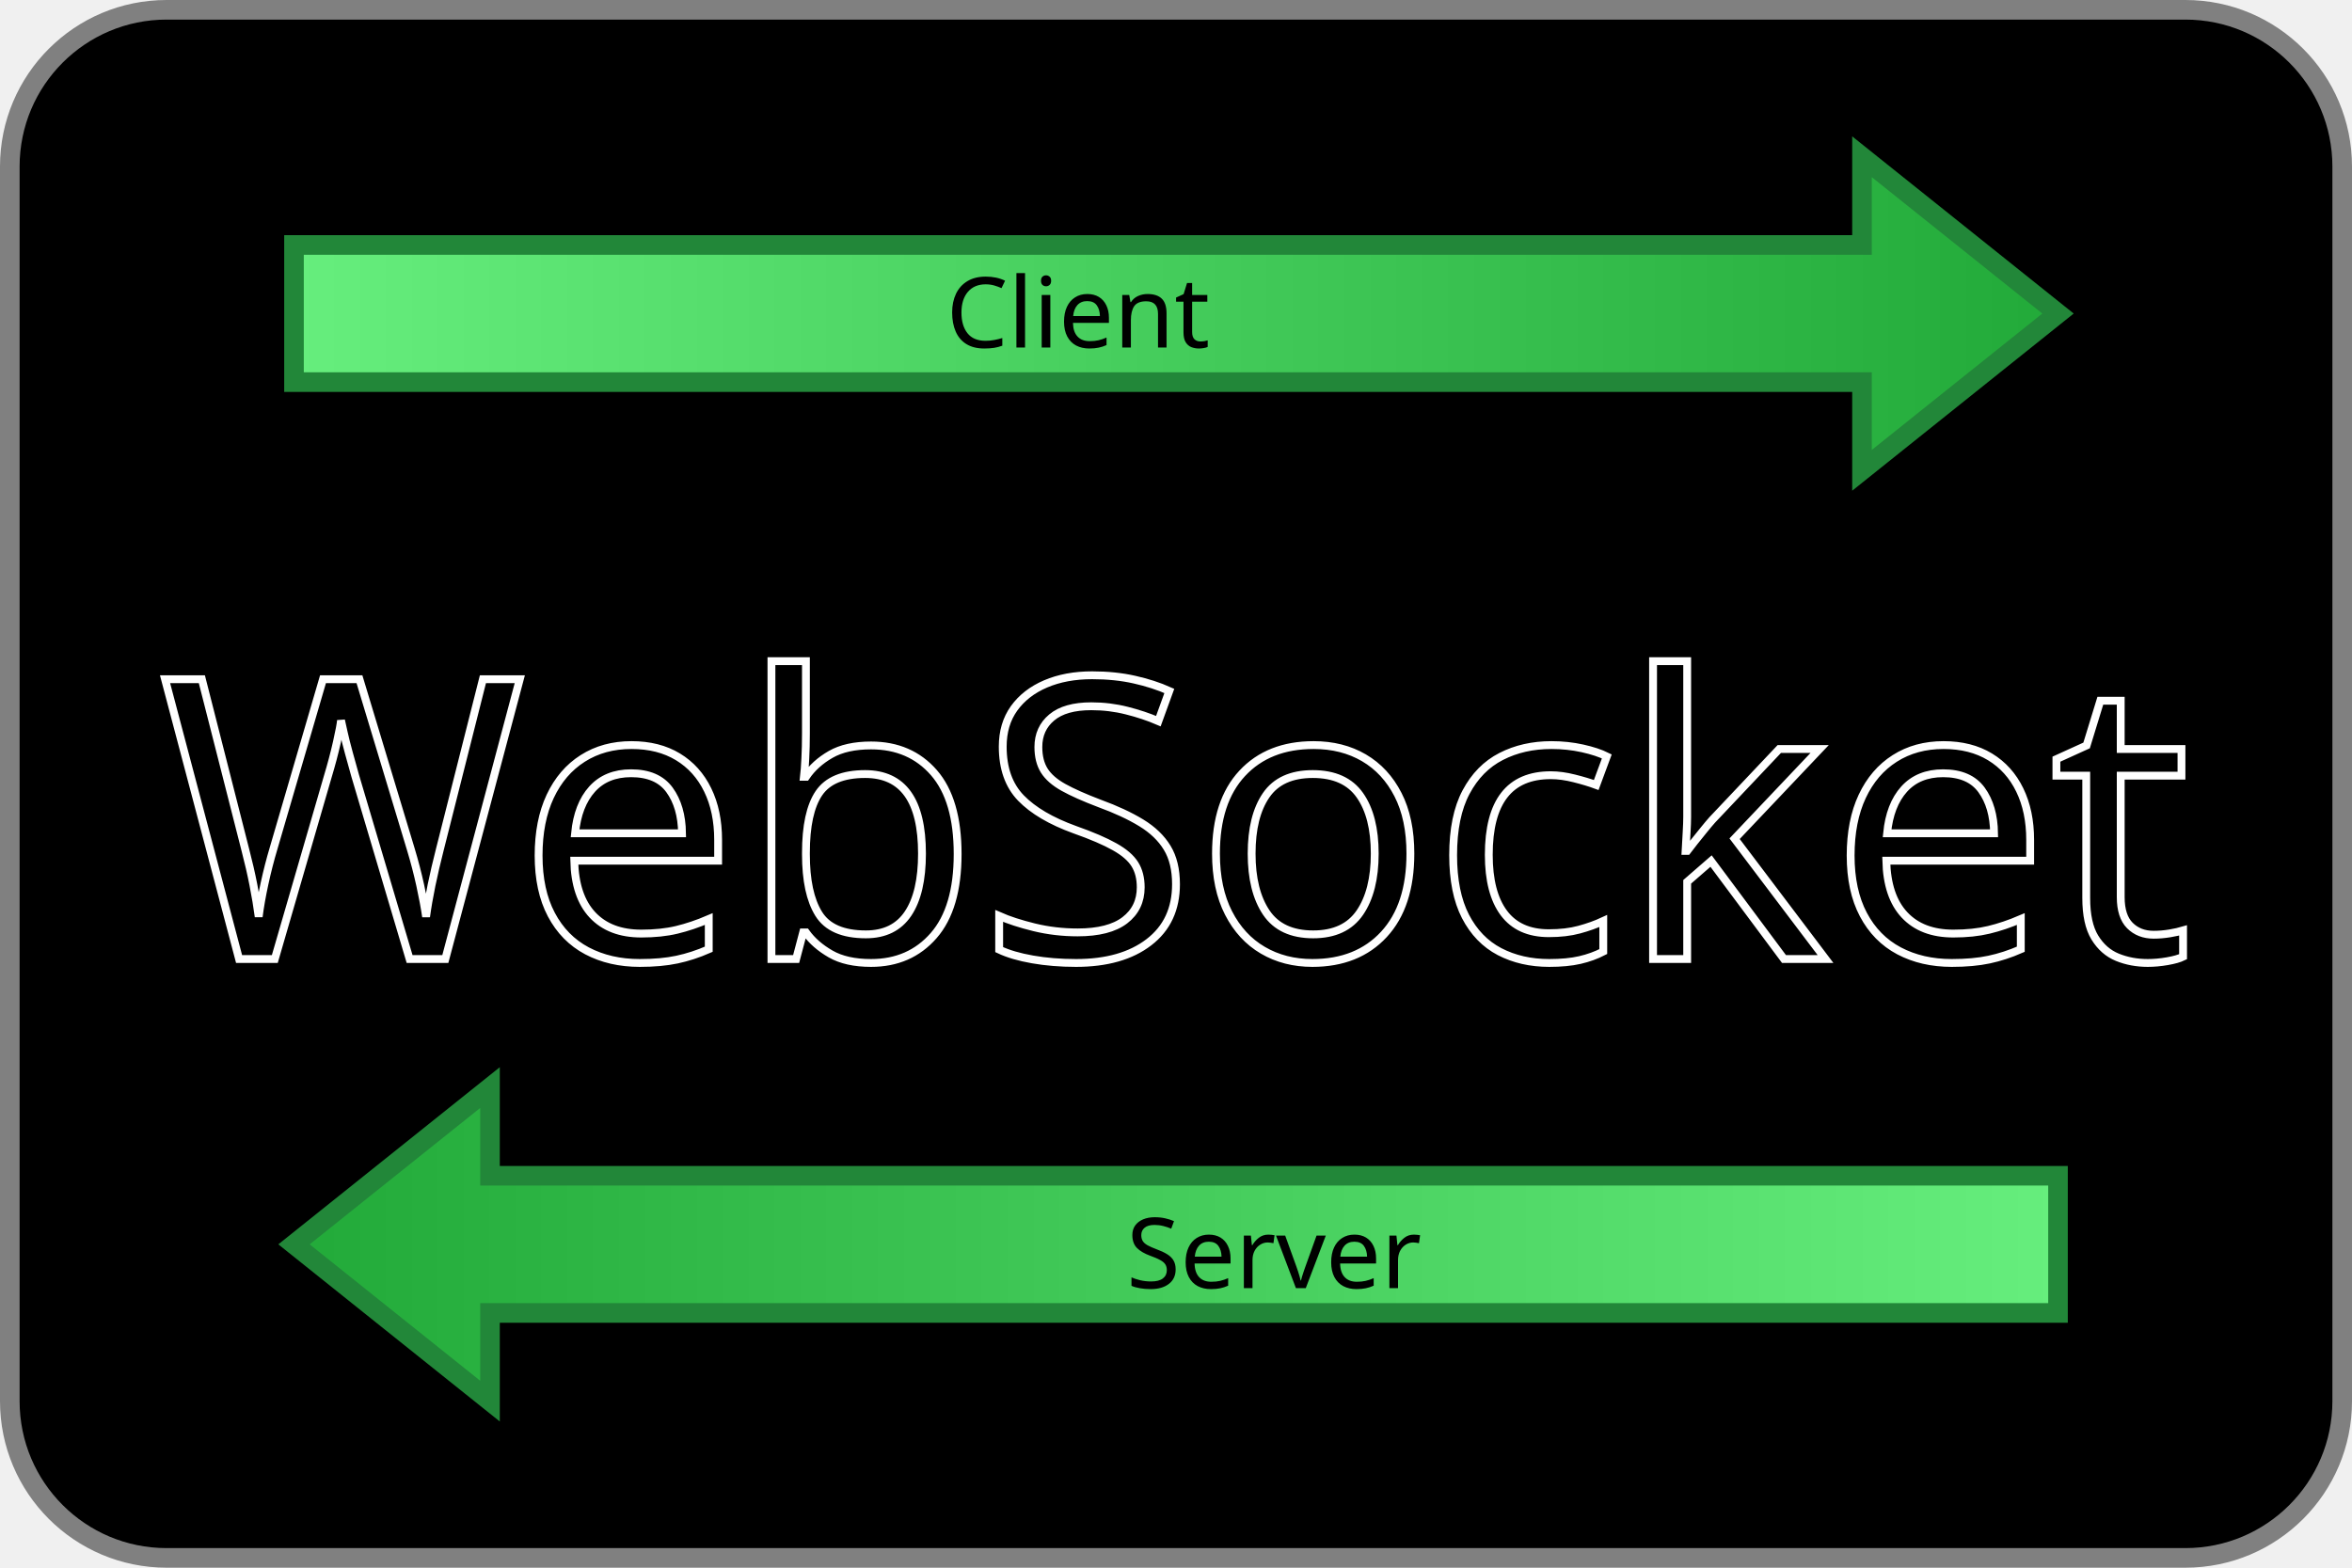
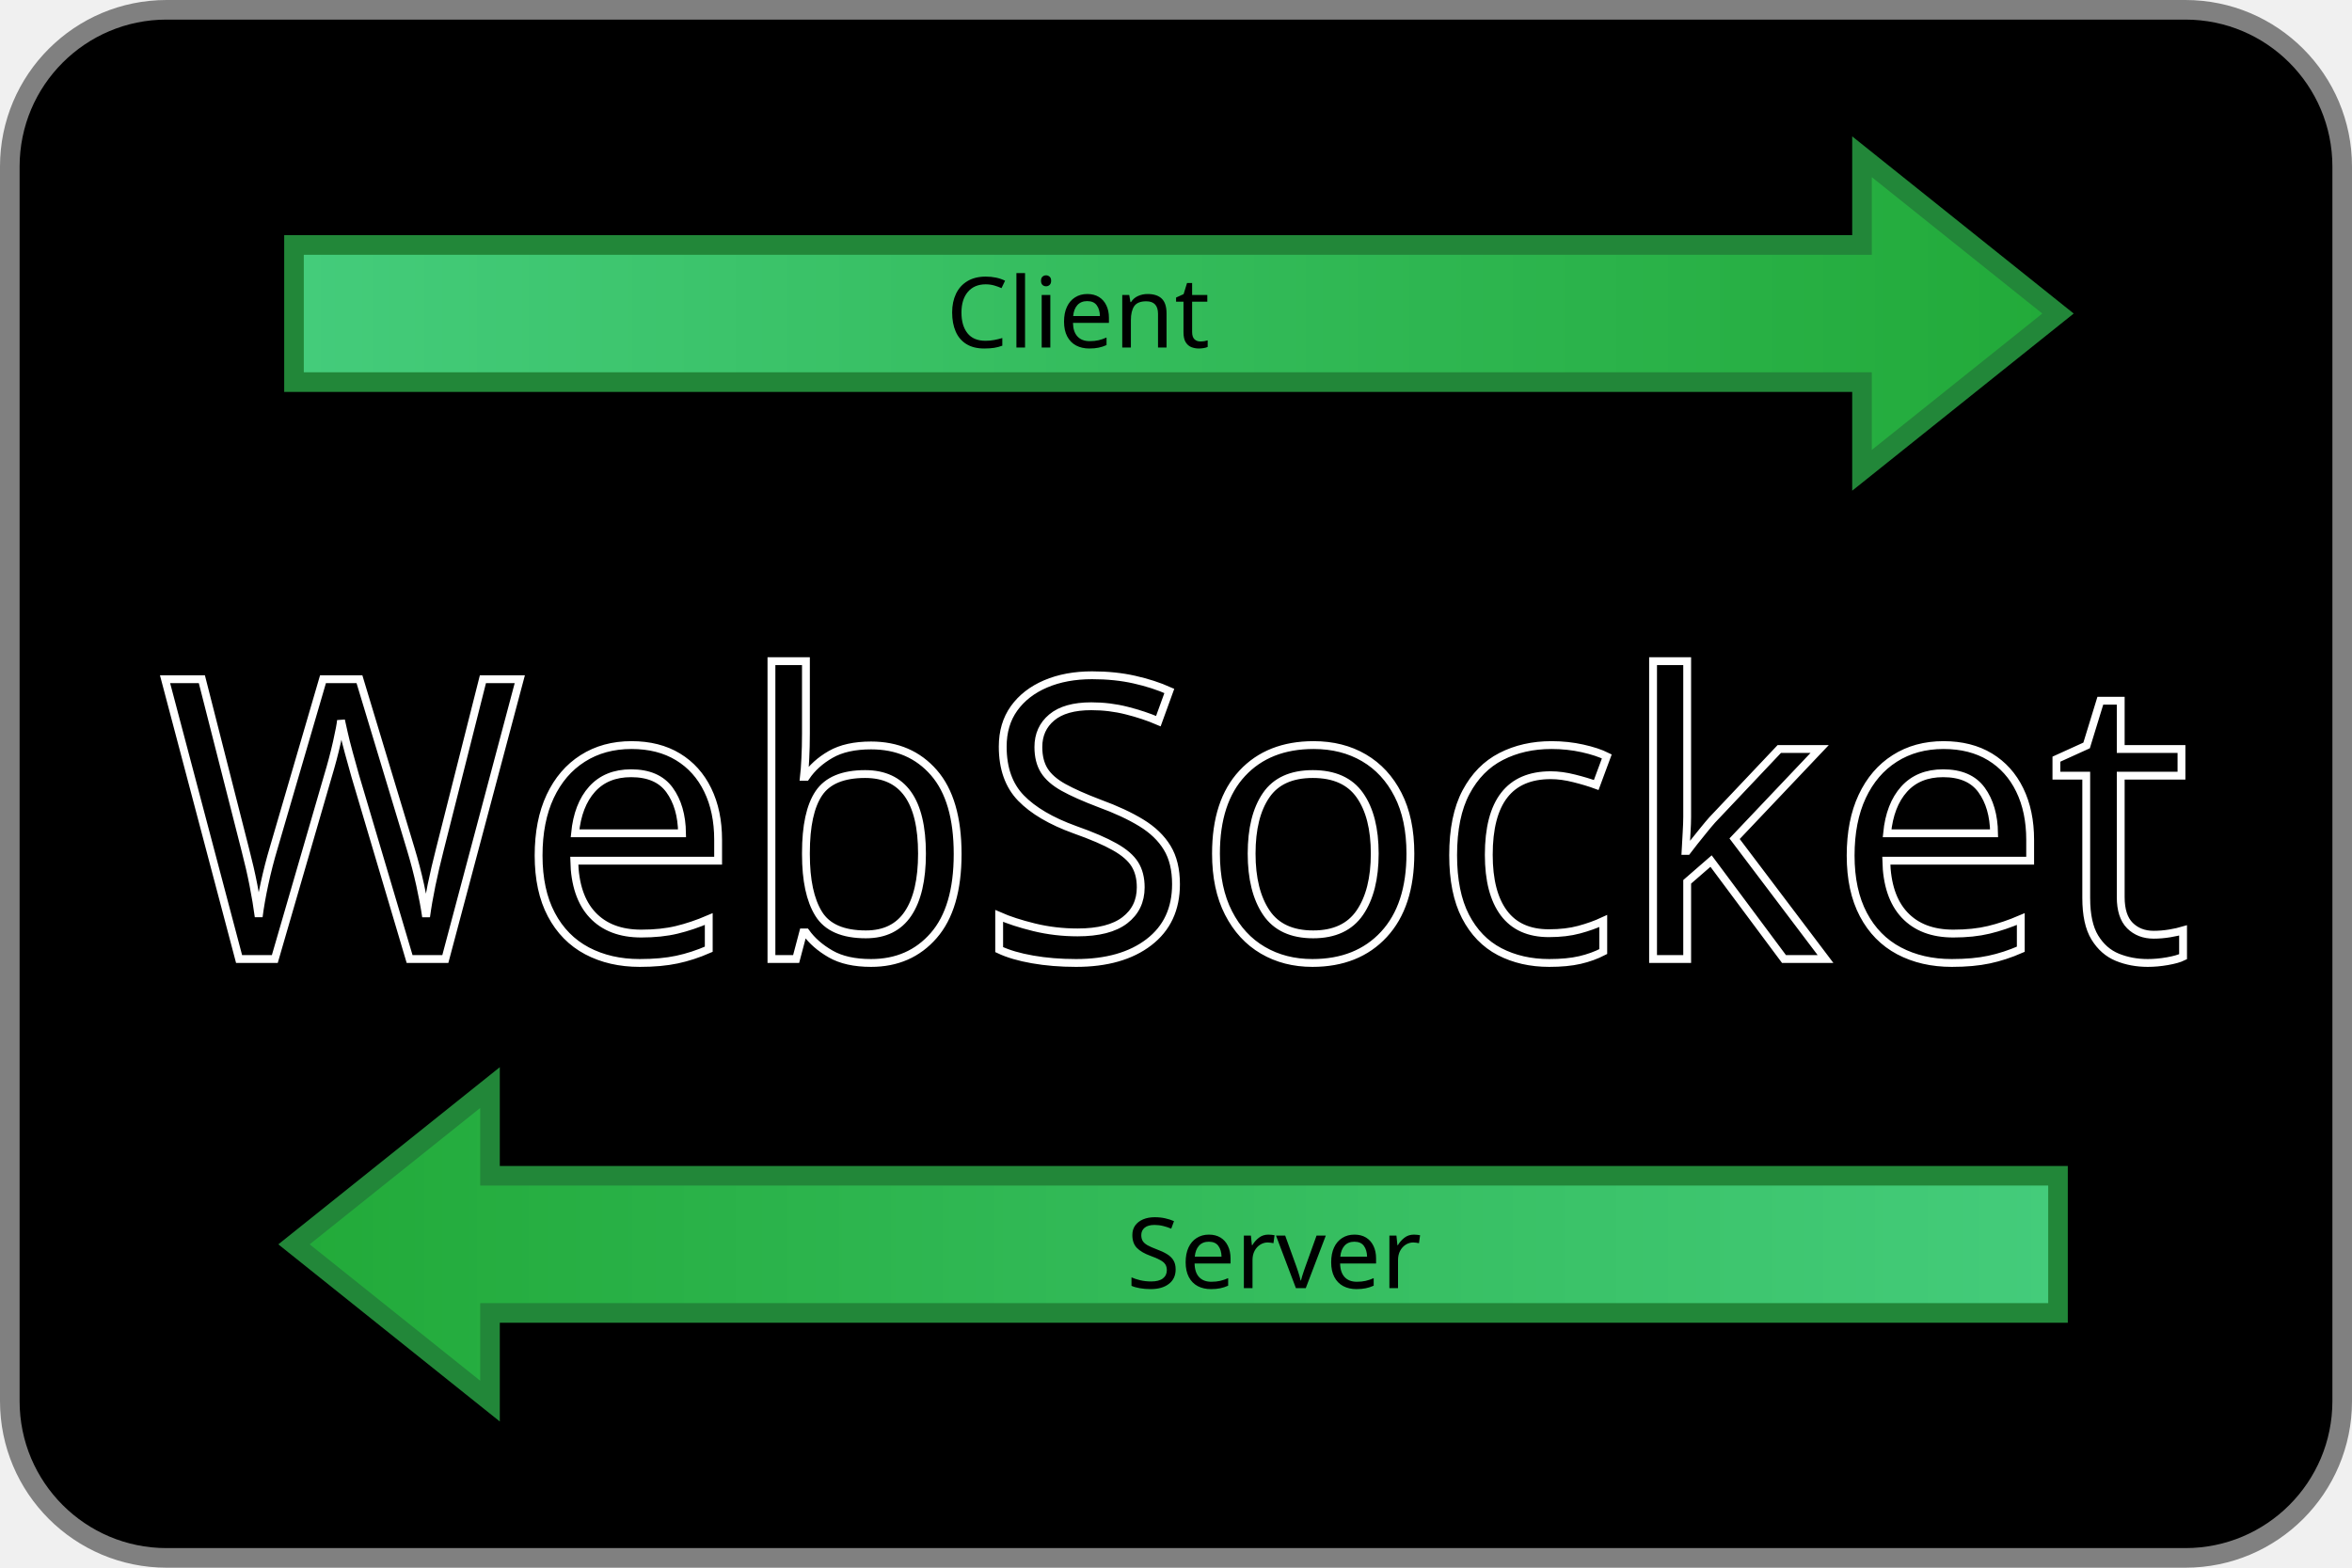
<svg xmlns="http://www.w3.org/2000/svg" viewBox="0 0 600 400" width="600" height="400">
  <defs>
    <linearGradient id="grad" x1="0%" y1="0%" x2="100%" y2="0%">
-       <stop offset="0%" style="stop-color: #66ee7d;" />
+       <stop offset="0%" style="stop-color: #44cc7b;" />
      <stop offset="100%" style="stop-color: #22aa39;" />
    </linearGradient>
  </defs>
  <rect x="2.5" y="2.5" width="595" height="395" rx="40" ry="40" fill="black" stroke="gray" stroke-width="5" />
-   <text x="300" y="210" font-family="Sans Serif" font-size="100" fill="black" stroke="white" stroke-width="2" text-anchor="middle" dominant-baseline="middle"> WebSocket </text>
+   <text x="300" y="210" font-family="Sans-Serif" font-size="100" fill="black" stroke="white" stroke-width="2" text-anchor="middle" dominant-baseline="middle"> WebSocket </text>
  <path d="M75,62.5 H475 V40 L525,80 L475,120 V97.5 H75 Z" fill="url(#grad)" stroke="#228739" stroke-width="5" />
  <text text-anchor="middle" dominant-baseline="middle" x="275" y="80" font-family="Sans-serif" font-size="25">Client</text>
  <path d="M75,62.5 H475 V40 L525,80 L475,120 V97.5 H75 Z" fill="url(#grad)" stroke="#228739" stroke-width="5" transform="translate(600,237.5) scale(-1,1)" />
  <text text-anchor="middle" dominant-baseline="middle" x="325" y="320" font-family="Sans-serif" font-size="25">Server</text>
</svg>
